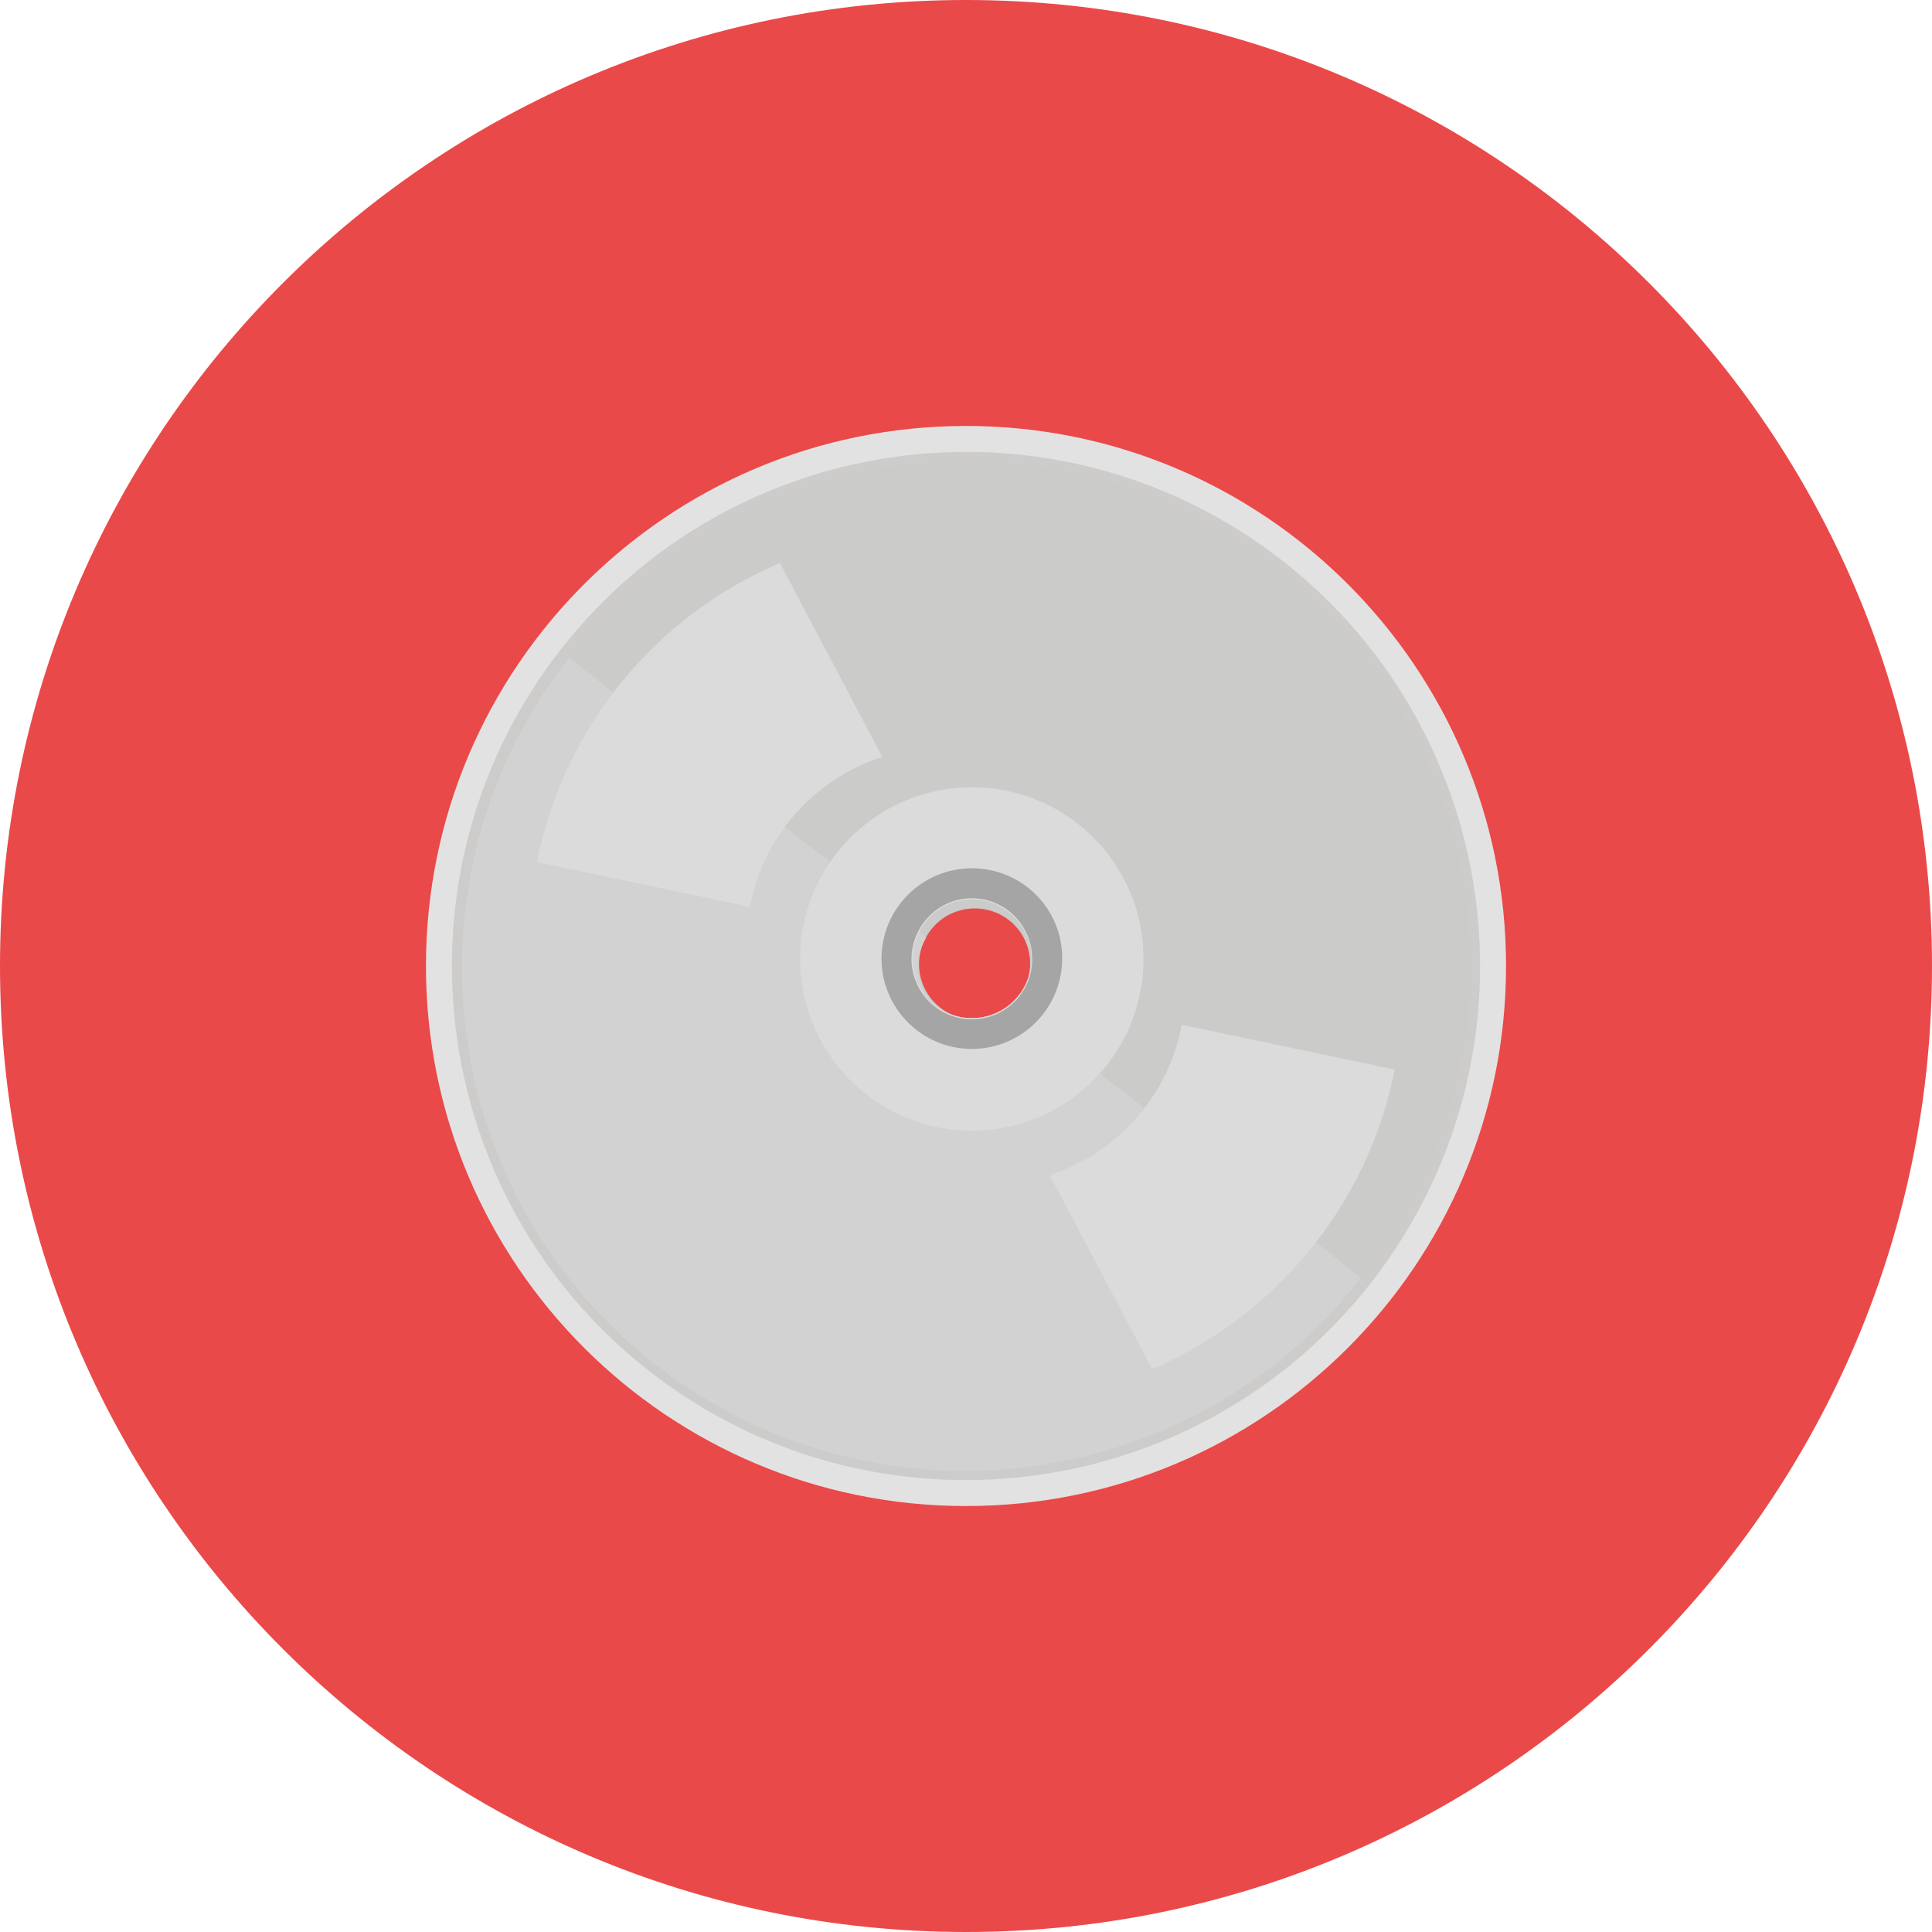
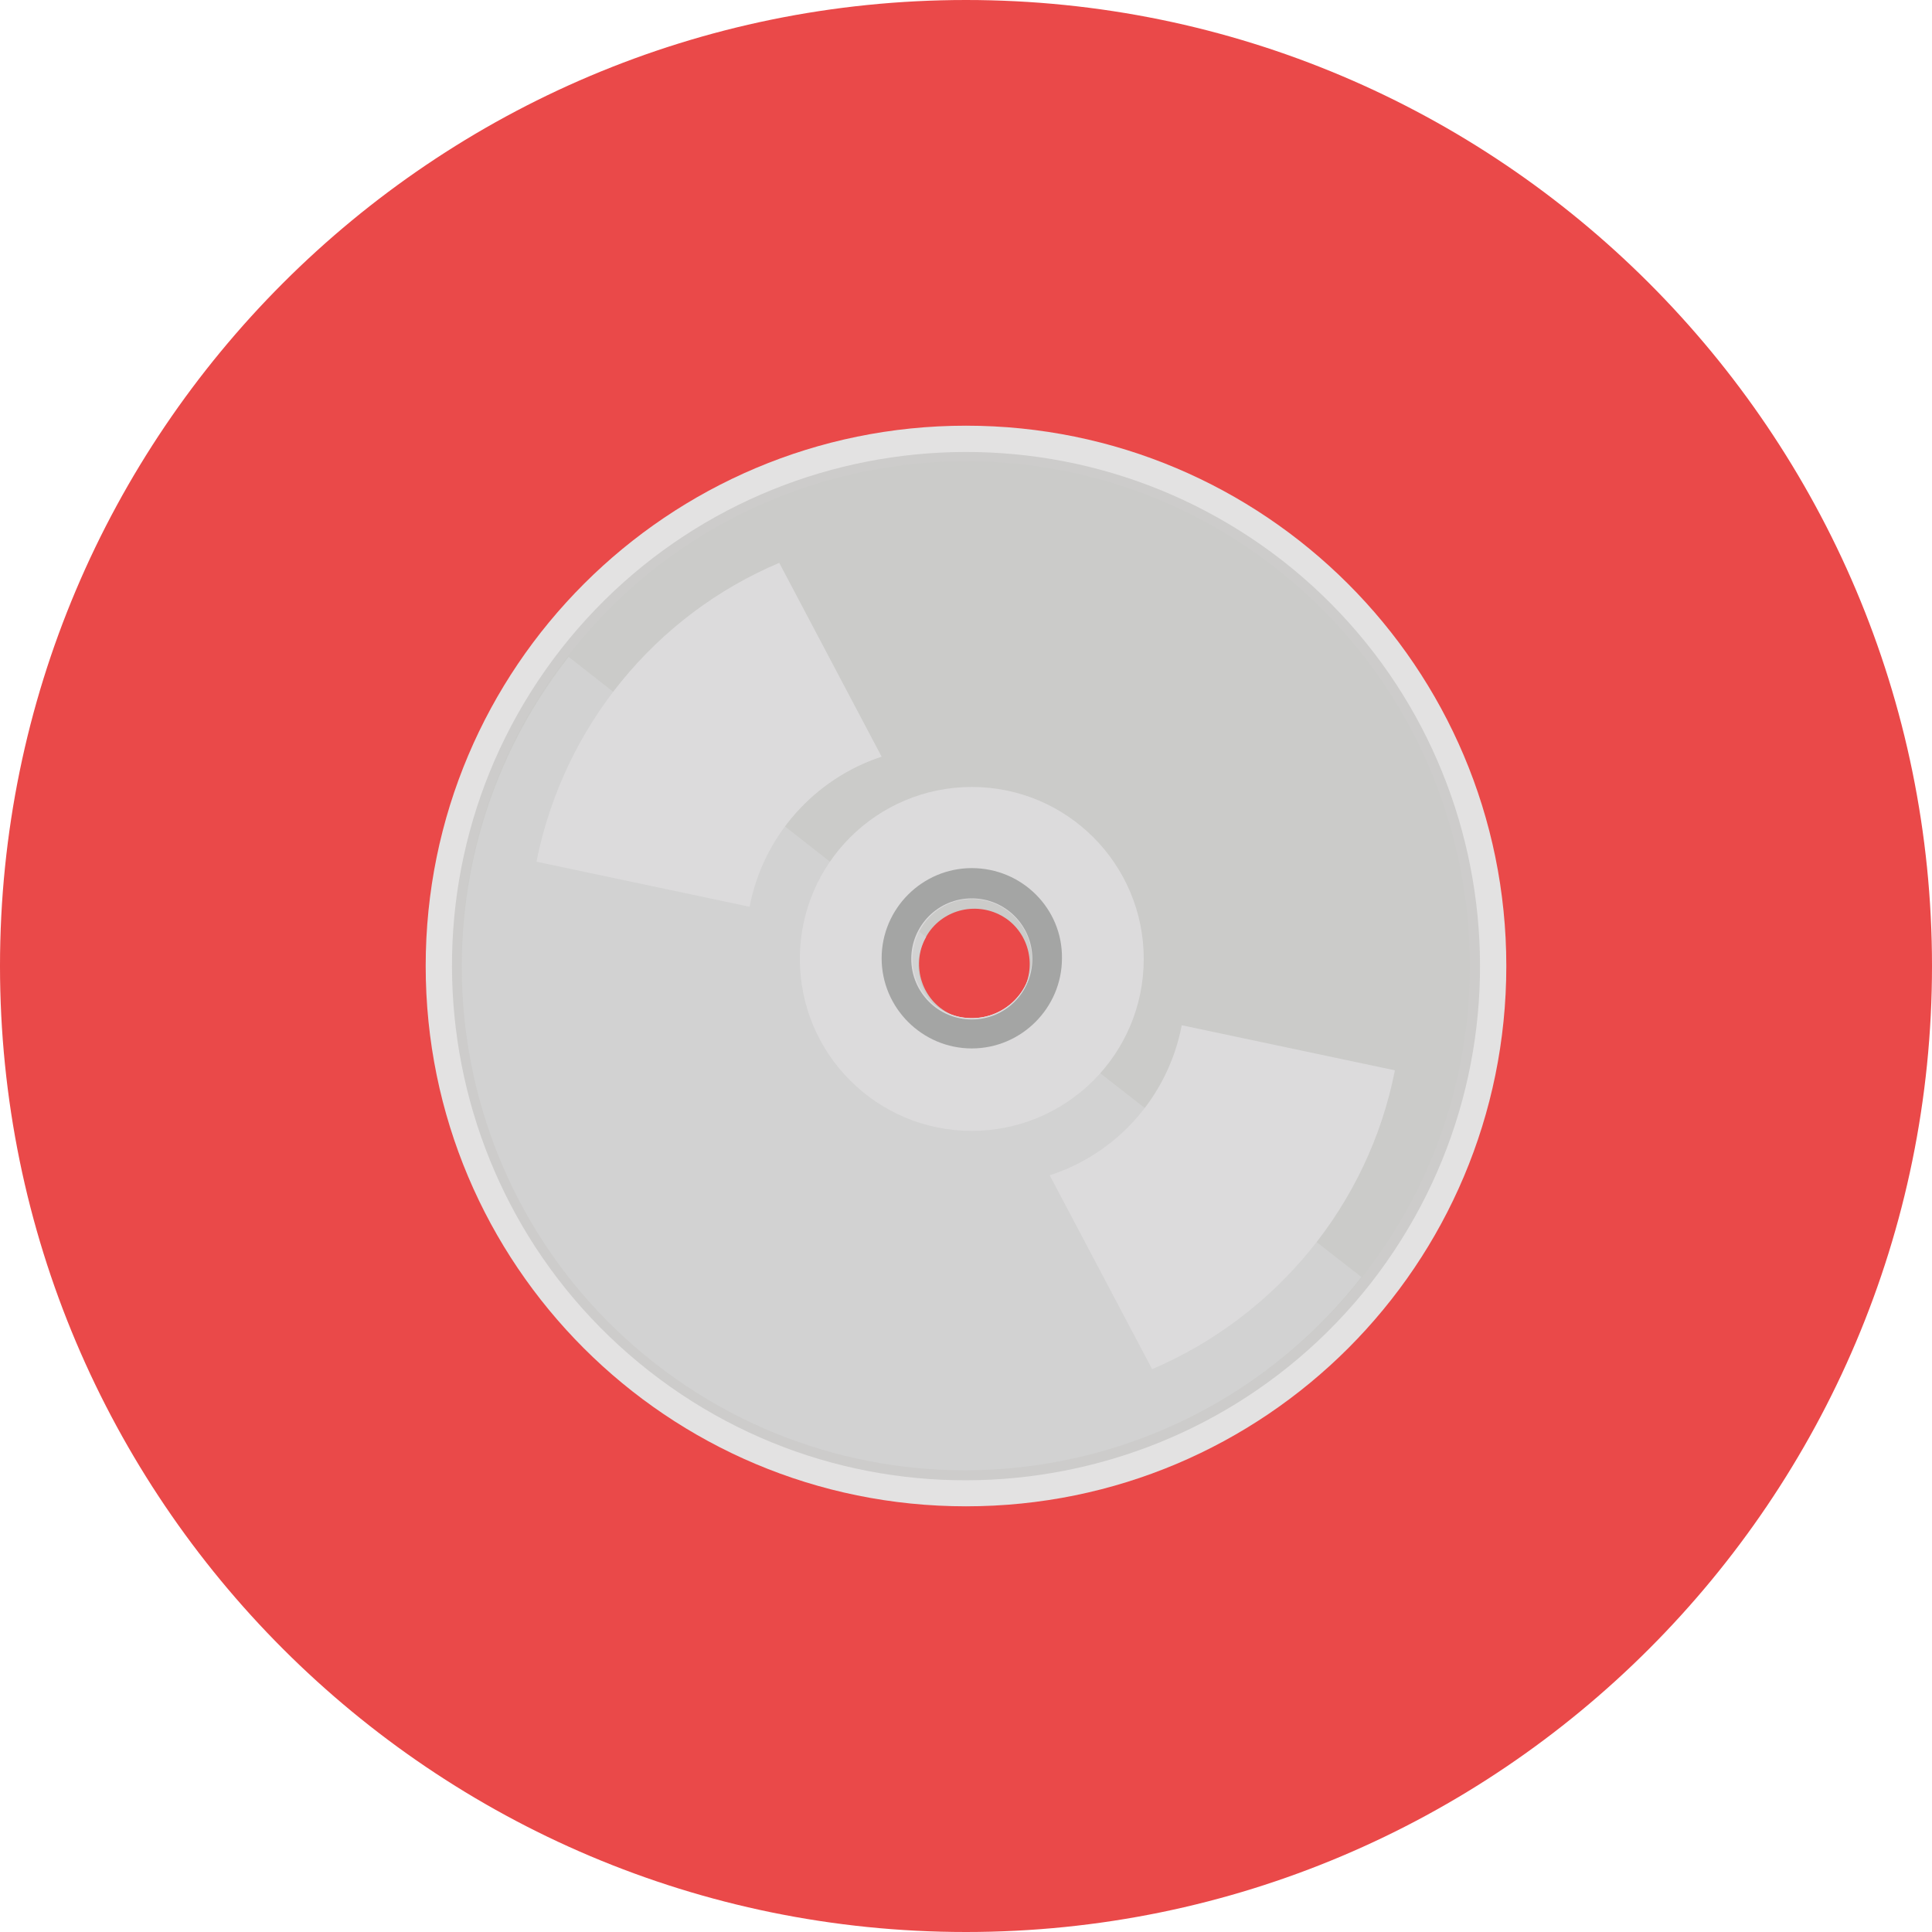
- <svg xmlns="http://www.w3.org/2000/svg" version="1.1" id="Layer_1" x="0px" y="0px" viewBox="0 0 496.2 496.2" style="enable-background:new 0 0 496.2 496.2;" xml:space="preserve">
-   <path style="fill:#EA4949;" d="M496.2,248.1C496.2,111.1,385.1,0,248.1,0S0,111.1,0,248.1s111.1,248.1,248.1,248.1  S496.2,385.1,496.2,248.1z" />
-   <path style="fill:#E3E2E2;" d="M248.1,109.4c-76.6,0-138.7,62.1-138.7,138.7s62.1,138.7,138.7,138.7s138.7-62.1,138.7-138.7  S324.7,109.4,248.1,109.4z M249.6,261.5c-8.4,0-15.2-6.8-15.2-15.2c0-8.4,6.8-15.3,15.2-15.3s15.3,6.8,15.3,15.3  C264.9,254.7,258,261.5,249.6,261.5z" />
-   <path style="fill:#CDCCCB;" d="M329.5,144.1c-57.5-44.9-140.4-34.8-185.4,22.6c-44.9,57.4-34.8,140.5,22.6,185.4  s140.4,34.8,185.4-22.6C397,272,386.9,189.1,329.5,144.1z M241.4,259c-6.3-4.9-7.4-14.1-2.5-20.4c4.9-6.3,14.1-7.4,20.4-2.5  c6.3,4.9,7.4,14.1,2.5,20.4C256.8,262.9,247.7,264,241.4,259z" />
-   <path style="fill:#CBCBC9;" d="M327.9,146.1c-56.3-44.1-137.7-34.2-181.8,22.2C102,224.6,112,306,168.3,350.1s137.7,34.1,181.8-22.2  S384.3,190.2,327.9,146.1z M241.5,258.8c-6.2-4.8-7.3-13.8-2.4-20c4.8-6.2,13.8-7.3,20-2.5s7.3,13.8,2.4,20  C256.6,262.6,247.7,263.7,241.5,258.8z" />
-   <path style="fill:#D2D2D2;" d="M260,258.1c-5,5-13,5.7-18.8,1.2c-5.7-4.5-7-12.4-3.3-18.5l-91.8-71.9  c-44,56.2-34.1,137.5,22.1,181.4c56.2,44,137.4,34.1,181.4-22.1L260,258.1z" />
+ <svg xmlns="http://www.w3.org/2000/svg" version="1.1" id="Layer_1" x="0px" y="0px" viewBox="0 0 300 300" style="enable-background:new 0 0 300 300;" xml:space="preserve">
+   <style type="text/css">
+ 	.st0{fill:#EA4949;}
+ 	.st1{fill:#E3E2E2;}
+ 	.st2{fill:#CDCCCB;}
+ 	.st3{fill:#CBCBC9;}
+ 	.st4{fill:#D2D2D2;}
+ 	.st5{fill:#DCDBDC;}
+ 	.st6{fill:#A4A5A4;}
+ </style>
+   <path class="st0" d="M300,150C300,67.2,232.8,0,150,0S0,67.2,0,150s67.2,150,150,150S300,232.8,300,150z" />
+   <path class="st1" d="M150,66.1c-46.3,0-83.9,37.5-83.9,83.9s37.5,83.9,83.9,83.9s83.9-37.5,83.9-83.9S196.3,66.1,150,66.1z   M150.9,158.1c-5.1,0-9.2-4.1-9.2-9.2s4.1-9.3,9.2-9.3s9.3,4.1,9.3,9.3C160.2,154,156,158.1,150.9,158.1z" />
+   <path class="st2" d="M199.2,87.1c-34.8-27.1-84.9-21-112.1,13.7c-27.1,34.7-21,84.9,13.7,112.1s84.9,21,112.1-13.7  C240,164.4,233.9,114.3,199.2,87.1z M145.9,156.6c-3.8-3-4.5-8.5-1.5-12.3c3-3.8,8.5-4.5,12.3-1.5s4.5,8.5,1.5,12.3  C155.3,158.9,149.8,159.6,145.9,156.6z" />
+   <path class="st3" d="M198.2,88.3c-34-26.7-83.3-20.7-109.9,13.4c-26.7,34-20.6,83.3,13.4,109.9s83.3,20.6,109.9-13.4  S232.3,115,198.2,88.3z M146,156.5c-3.7-2.9-4.4-8.3-1.5-12.1c2.9-3.7,8.3-4.4,12.1-1.5c3.7,2.9,4.4,8.3,1.5,12.1  C155.1,158.8,149.8,159.4,146,156.5z" />
+   <path class="st4" d="M157.2,156c-3,3-7.9,3.4-11.4,0.7c-3.4-2.7-4.2-7.5-2-11.2l-55.5-43.5c-26.6,34-20.6,83.1,13.4,109.7  c34,26.6,83.1,20.6,109.7-13.4L157.2,156z" />
  <g>
-     <path style="fill:#DCDBDC;" d="M249.6,202.2c-24.3,0-44.1,19.7-44.1,44.1c0,24.3,19.7,44.1,44.1,44.1c24.3,0,44.1-19.7,44.1-44.1   S274,202.2,249.6,202.2z M249.6,261.5c-8.4,0-15.2-6.8-15.2-15.2c0-8.4,6.8-15.3,15.2-15.3s15.3,6.8,15.3,15.3   C264.9,254.7,258,261.5,249.6,261.5z" />
-     <path style="fill:#DCDBDC;" d="M192.6,232.9l-54.7-11.5c6.9-34.7,30.6-63.3,62.4-76.8l26.3,49.8C209.2,200,196,214.7,192.6,232.9z" />
-     <path style="fill:#DCDBDC;" d="M295.9,351.6l-26.3-49.8c17.3-5.6,30.5-20.3,33.9-38.6l54.7,11.5C351.4,309.4,327.6,338,295.9,351.6   z" />
+     <path class="st5" d="M150.9,122.2c-14.7,0-26.7,11.9-26.7,26.7c0,14.7,11.9,26.7,26.7,26.7c14.7,0,26.7-11.9,26.7-26.7   C177.6,134.2,165.7,122.2,150.9,122.2z M150.9,158.1c-5.1,0-9.2-4.1-9.2-9.2s4.1-9.3,9.2-9.3s9.3,4.1,9.3,9.3   C160.2,154,156,158.1,150.9,158.1z" />
+     <path class="st5" d="M116.4,140.8l-33.1-7c4.2-21,18.5-38.3,37.7-46.4l15.9,30.1C126.5,120.9,118.5,129.8,116.4,140.8z" />
+     <path class="st5" d="M178.9,212.6L163,182.5c10.5-3.4,18.4-12.3,20.5-23.3l33.1,7C212.5,187.1,198.1,204.4,178.9,212.6z" />
  </g>
-   <path style="fill:#A4A5A4;" d="M249.6,223c-12.8,0-23.2,10.4-23.2,23.2s10.4,23.2,23.2,23.2c12.8,0,23.2-10.4,23.2-23.2  C272.9,233.4,262.5,223,249.6,223z M249.6,261.8c-8.6,0-15.5-7-15.5-15.5c0-8.6,7-15.6,15.5-15.6c8.6,0,15.5,7,15.5,15.6  C265.2,254.8,258.2,261.8,249.6,261.8z" />
-   <g>
- </g>
-   <g>
- </g>
-   <g>
- </g>
-   <g>
- </g>
-   <g>
- </g>
-   <g>
- </g>
-   <g>
- </g>
-   <g>
- </g>
-   <g>
- </g>
-   <g>
- </g>
-   <g>
- </g>
-   <g>
- </g>
-   <g>
- </g>
-   <g>
- </g>
-   <g>
- </g>
+   <path class="st6" d="M150.9,134.8c-7.7,0-14,6.3-14,14c0,7.7,6.3,14,14,14s14-6.3,14-14C165,141.1,158.7,134.8,150.9,134.8z   M150.9,158.3c-5.2,0-9.4-4.2-9.4-9.4c0-5.2,4.2-9.4,9.4-9.4c5.2,0,9.4,4.2,9.4,9.4C160.3,154.1,156.1,158.3,150.9,158.3z" />
</svg>
